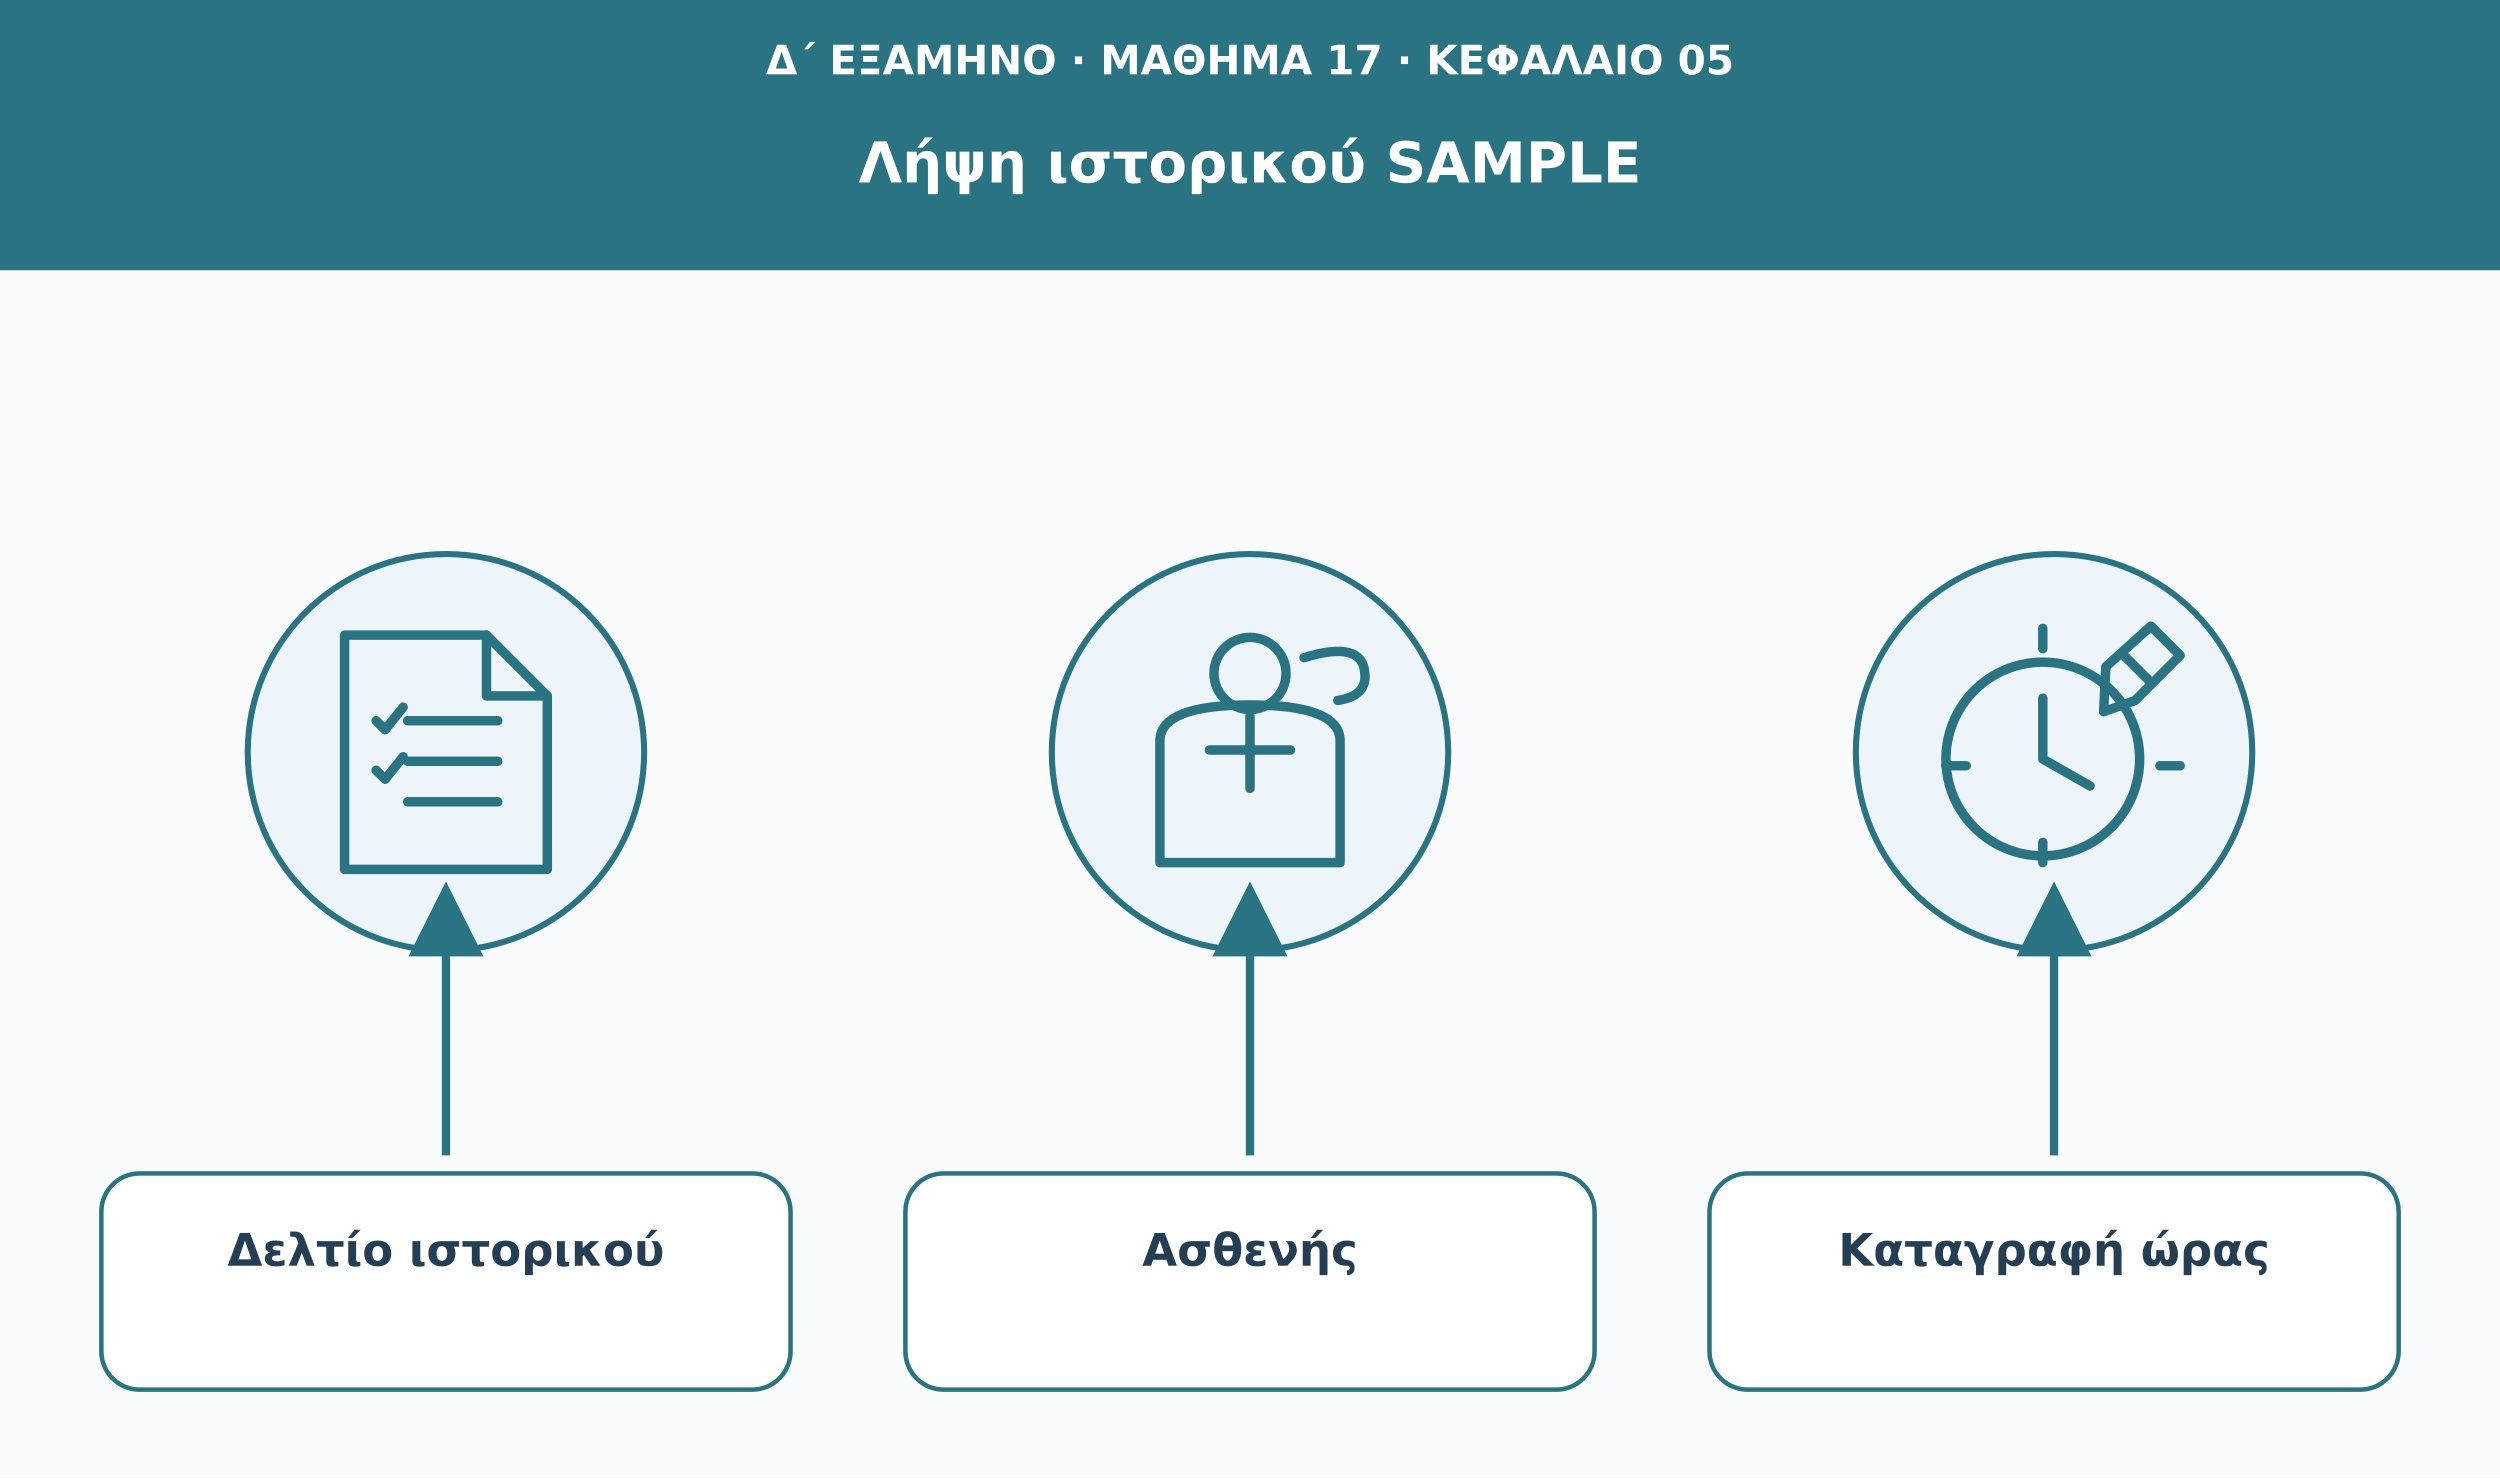
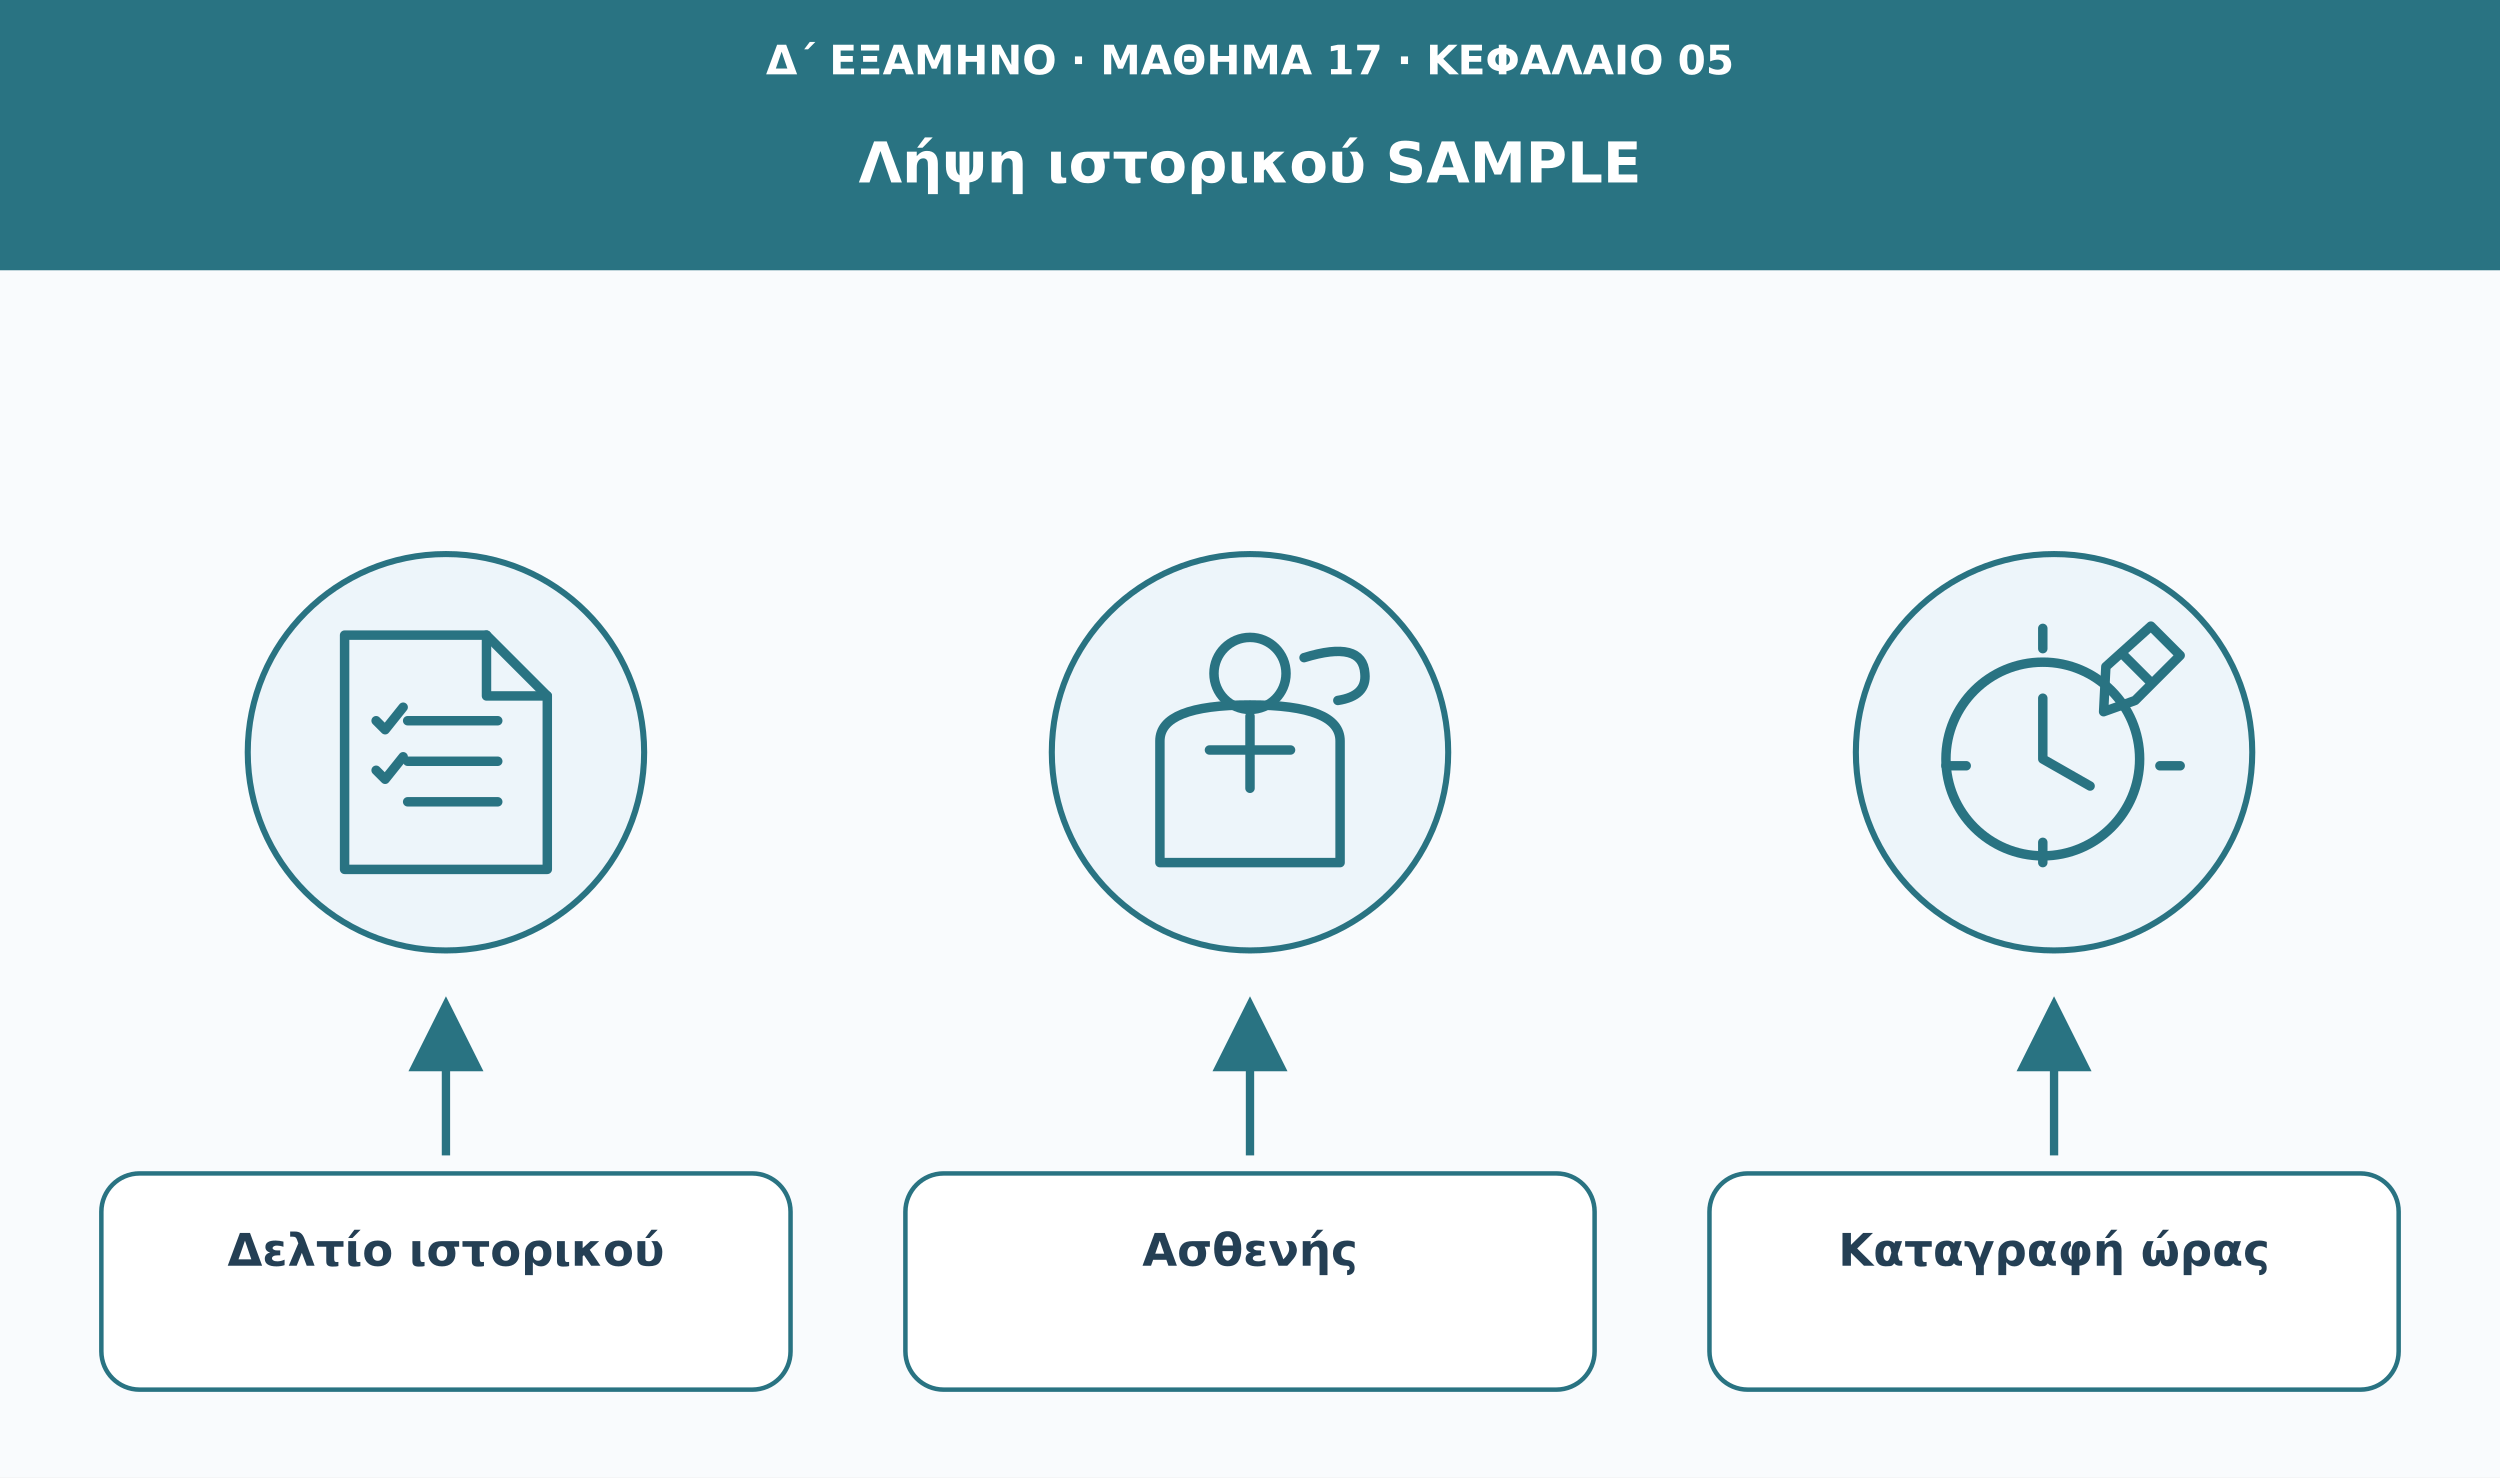
<svg xmlns="http://www.w3.org/2000/svg" viewBox="0 0 1110 656" role="img" aria-labelledby="t d">
  <defs>
    <marker id="arrow" viewBox="0 0 10 10" markerWidth="9" markerHeight="9" refX="8" refY="5" orient="auto">
      <path d="M0 0L10 5L0 10Z" fill="#297382" />
    </marker>
  </defs>
  <rect width="1110" height="656" fill="#f9fbfd" />
  <rect width="1110" height="120" fill="#297382" />
  <text x="555" y="33" font-family="DejaVu Sans,Arial,sans-serif" font-size="18" fill="#fff" font-weight="680" text-anchor="middle">Δ΄ ΕΞΑΜΗΝΟ · ΜΑΘΗΜΑ 17 · ΚΕΦΑΛΑΙΟ 05</text>
  <text x="555" y="81" font-family="DejaVu Sans,Arial,sans-serif" font-size="25" fill="#fff" font-weight="750" text-anchor="middle">Λήψη ιστορικού SAMPLE</text>
  <circle cx="198" cy="334" r="88" fill="#edf5fa" stroke="#297382" stroke-width="2.7" />
  <g transform="translate(198 334)" fill="none" stroke="#297382" stroke-width="4.2" stroke-linecap="round" stroke-linejoin="round">
    <path d="M-45-52h63l27 27v77h-90Z" />
    <path d="M18-52v27h27m-62 11h40m-40 18h40m-40 18h40" />
    <path d="m-31-14 4 4 8-10m-12 28 4 4 8-10" />
  </g>
-   <path d="M198 513L198 398" stroke="#297382" stroke-width="3.7" marker-end="url(#arrow)" />
+   <path d="M198 513L198 449" stroke="#297382" stroke-width="3.7" marker-end="url(#arrow)" />
  <rect x="45" y="521" width="306" height="96" rx="17" fill="#fff" stroke="#297382" stroke-width="2" />
  <text x="198" y="562" font-family="DejaVu Sans,Arial,sans-serif" font-size="20" fill="#243f54" font-weight="700" text-anchor="middle">Δελτίο ιστορικού</text>
  <circle cx="555" cy="334" r="88" fill="#edf5fa" stroke="#297382" stroke-width="2.7" />
  <g transform="translate(555 334)" fill="none" stroke="#297382" stroke-width="4.2" stroke-linecap="round" stroke-linejoin="round">
    <circle cy="-35" r="16" />
    <path d="M-40 49V-5q0-16 40-16t40 16v54Z" />
    <path d="M-18-1h36m-18-15v32" />
    <path d="M24-42q26-8 27 7 1 10-12 12" />
  </g>
-   <path d="M555 513L555 398" stroke="#297382" stroke-width="3.7" marker-end="url(#arrow)" />
+   <path d="M555 513L555 449" stroke="#297382" stroke-width="3.7" marker-end="url(#arrow)" />
  <rect x="402" y="521" width="306" height="96" rx="17" fill="#fff" stroke="#297382" stroke-width="2" />
  <text x="555" y="562" font-family="DejaVu Sans,Arial,sans-serif" font-size="20" fill="#243f54" font-weight="700" text-anchor="middle">Ασθενής</text>
  <circle cx="912" cy="334" r="88" fill="#edf5fa" stroke="#297382" stroke-width="2.7" />
  <g transform="translate(912 334)" fill="none" stroke="#297382" stroke-width="4.2" stroke-linecap="round" stroke-linejoin="round">
    <circle cx="-5" cy="3" r="43" />
    <path d="M-5-24v27l21 12m-21-70v9m0 86v9m-43-43h9m86 0h9" />
    <path d="M23-38l20-18 13 13-20 20-14 5Z" />
    <path d="M30-44l13 13" />
  </g>
-   <path d="M912 513L912 398" stroke="#297382" stroke-width="3.7" marker-end="url(#arrow)" />
+   <path d="M912 513L912 449" stroke="#297382" stroke-width="3.7" marker-end="url(#arrow)" />
  <rect x="759" y="521" width="306" height="96" rx="17" fill="#fff" stroke="#297382" stroke-width="2" />
  <text x="912" y="562" font-family="DejaVu Sans,Arial,sans-serif" font-size="20" fill="#243f54" font-weight="700" text-anchor="middle">Καταγραφή ώρας</text>
</svg>
